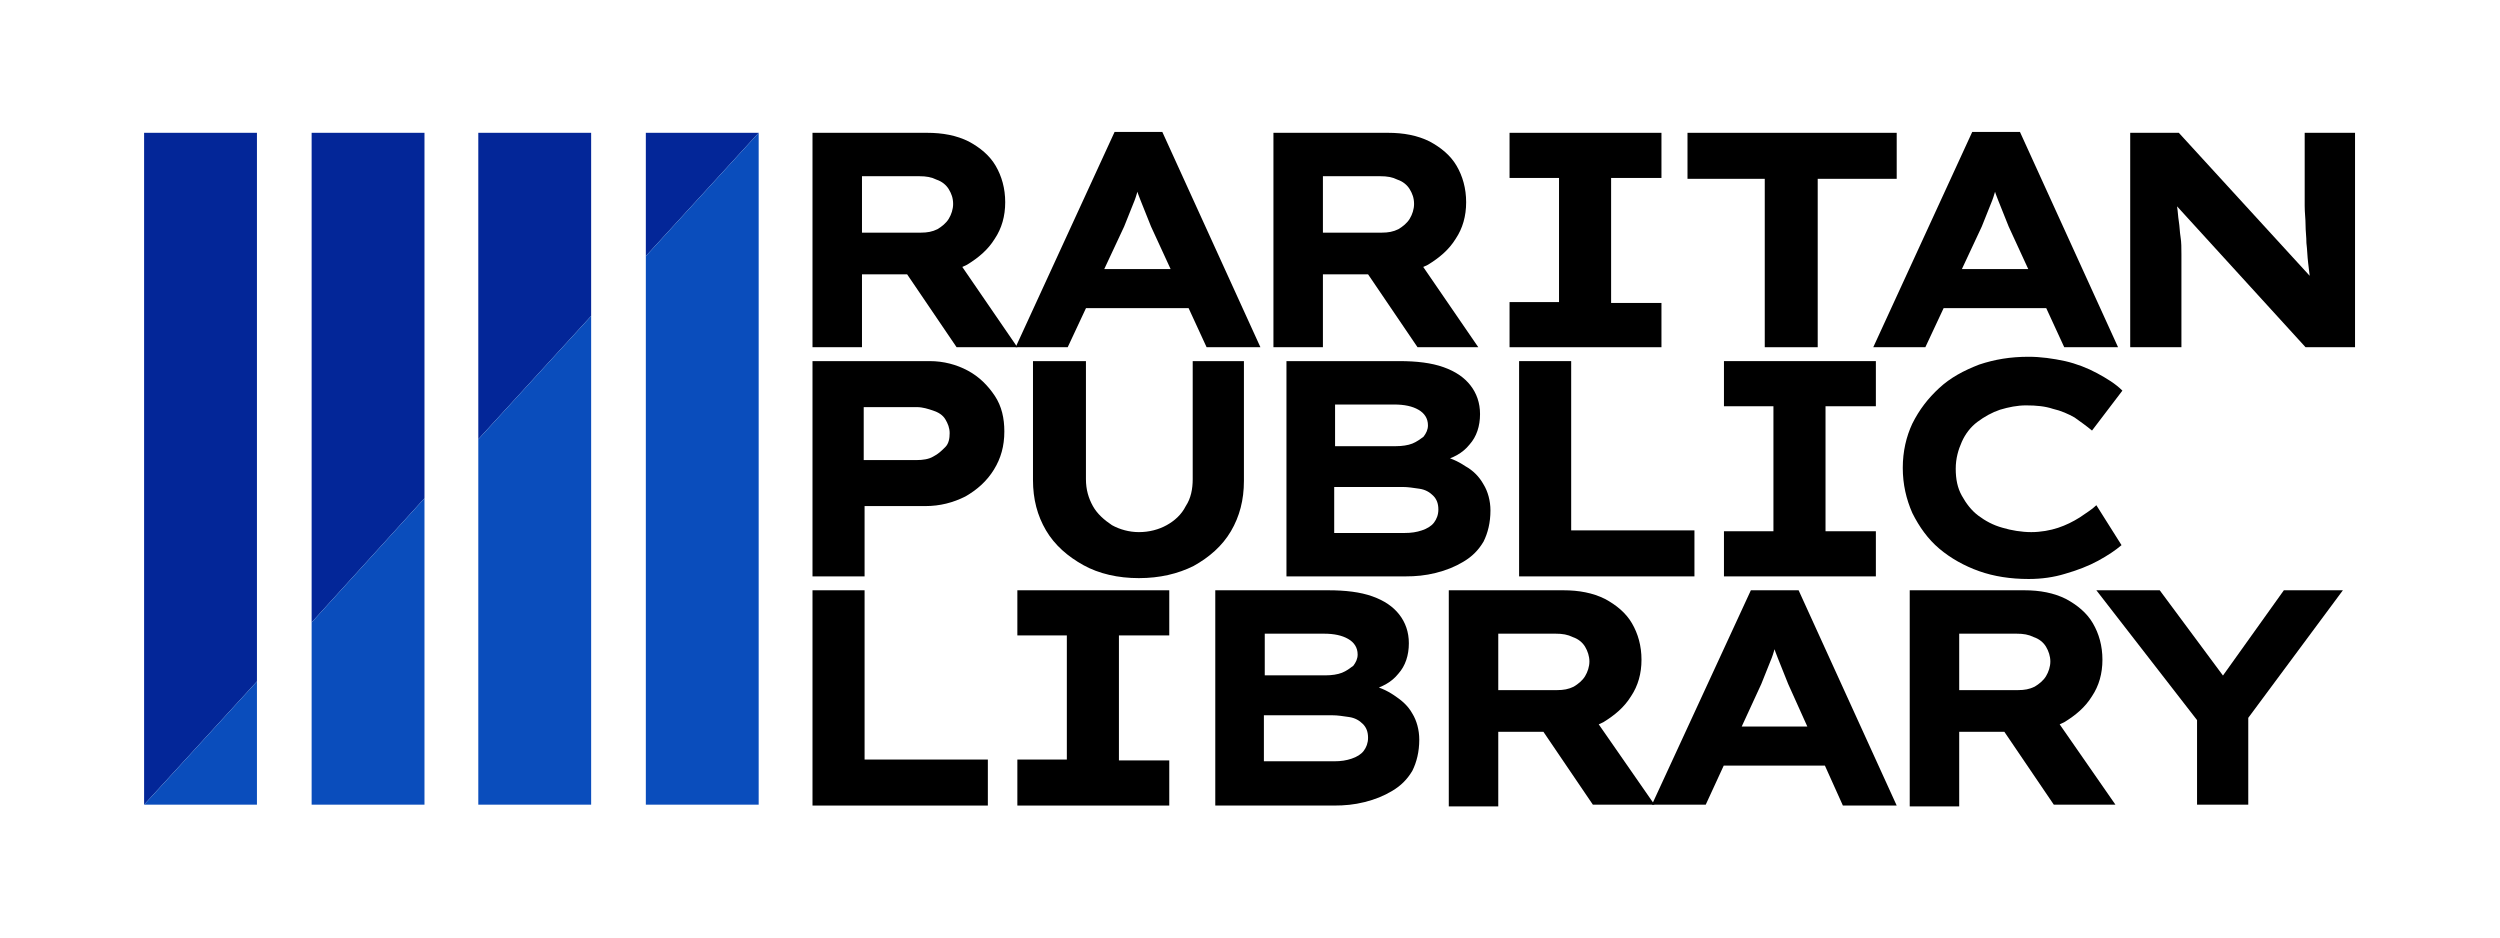
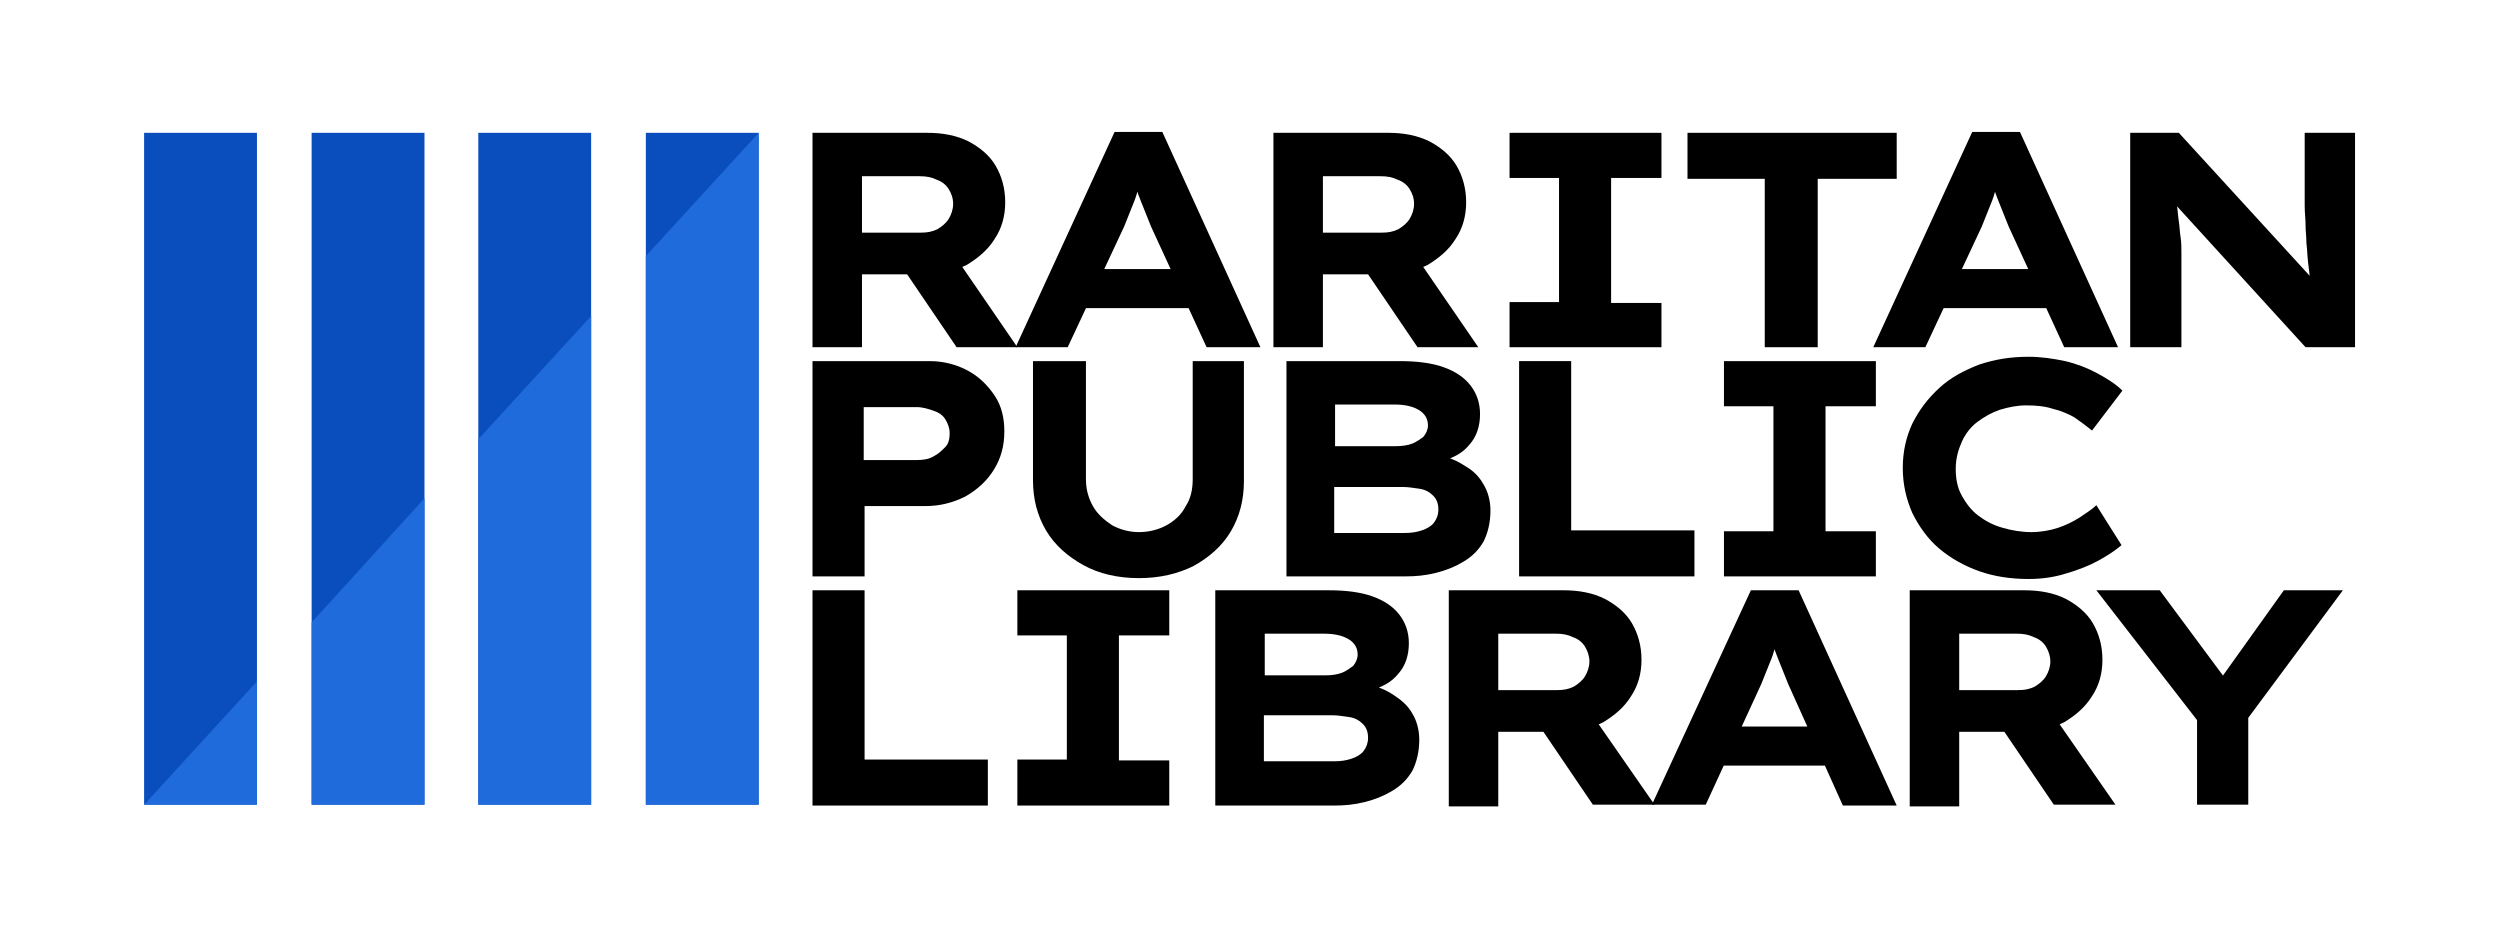
<svg xmlns="http://www.w3.org/2000/svg" version="1.1" id="Layer_1" x="0px" y="0px" viewBox="0 0 288 108" style="enable-background:new 0 0 288 108;" xml:space="preserve">
  <style type="text/css">
- 	.st0{fill:#032698;}
- 	.st1{fill:#0A4DBC;}
+ 	.st0{fill:#0A4DBC;}
+ 	.st1{fill:#1F6BDB;}
</style>
  <g>
-     <path d="M93.6,40V15.3h13.2c1.8,0,3.4,0.3,4.8,1c1.3,0.7,2.4,1.6,3.1,2.8c0.7,1.2,1.1,2.6,1.1,4.2c0,1.6-0.4,3-1.2,4.2   c-0.8,1.3-1.9,2.2-3.2,3c-1.4,0.7-2.9,1.1-4.6,1.1h-7.5V40H93.6z M99.3,26.8h6.8c0.7,0,1.3-0.1,1.9-0.4c0.5-0.3,1-0.7,1.3-1.2   c0.3-0.5,0.5-1.1,0.5-1.7c0-0.7-0.2-1.2-0.5-1.7c-0.3-0.5-0.8-0.9-1.4-1.1c-0.6-0.3-1.2-0.4-2-0.4h-6.6V26.8z M110.2,40l-7.6-11.2   l6.3-0.9l8.3,12.1H110.2z" />
-     <path d="M117,40l11.4-24.8h5.5L145.2,40H139l-6.4-13.9c-0.2-0.5-0.4-1-0.6-1.5c-0.2-0.5-0.4-1-0.6-1.5c-0.2-0.5-0.4-1-0.5-1.5   c-0.2-0.5-0.3-1-0.5-1.5l1.3,0c-0.2,0.5-0.3,1-0.5,1.5c-0.2,0.5-0.3,1-0.5,1.5c-0.2,0.5-0.4,1-0.6,1.5c-0.2,0.5-0.4,1-0.6,1.5   L123,40H117z M122.3,35.5l1.9-4.5h13.6l1.2,4.5H122.3z" />
-     <path d="M146.7,40V15.3h13.2c1.8,0,3.4,0.3,4.8,1c1.3,0.7,2.4,1.6,3.1,2.8c0.7,1.2,1.1,2.6,1.1,4.2c0,1.6-0.4,3-1.2,4.2   c-0.8,1.3-1.9,2.2-3.2,3c-1.4,0.7-2.9,1.1-4.6,1.1h-7.5V40H146.7z M152.4,26.8h6.8c0.7,0,1.3-0.1,1.9-0.4c0.5-0.3,1-0.7,1.3-1.2   c0.3-0.5,0.5-1.1,0.5-1.7c0-0.7-0.2-1.2-0.5-1.7c-0.3-0.5-0.8-0.9-1.4-1.1c-0.6-0.3-1.2-0.4-2-0.4h-6.6V26.8z M163.3,40l-7.6-11.2   l6.3-0.9l8.3,12.1H163.3z" />
+     <path d="M93.6,40V15.3h13.2c1.8,0,3.4,0.3,4.8,1c1.3,0.7,2.4,1.6,3.1,2.8c0.7,1.2,1.1,2.6,1.1,4.2s-0.4,3-1.2,4.2   c-0.8,1.3-1.9,2.2-3.2,3c-1.4,0.7-2.9,1.1-4.6,1.1h-7.5V40H93.6z M99.3,26.8h6.8c0.7,0,1.3-0.1,1.9-0.4c0.5-0.3,1-0.7,1.3-1.2   s0.5-1.1,0.5-1.7c0-0.7-0.2-1.2-0.5-1.7s-0.8-0.9-1.4-1.1c-0.6-0.3-1.2-0.4-2-0.4h-6.6C99.3,20.3,99.3,26.8,99.3,26.8z M110.2,40   l-7.6-11.2l6.3-0.9l8.3,12.1H110.2z" />
+     <path d="M117,40l11.4-24.8h5.5L145.2,40H139l-6.4-13.9c-0.2-0.5-0.4-1-0.6-1.5c-0.2-0.5-0.4-1-0.6-1.5c-0.2-0.5-0.4-1-0.5-1.5   c-0.2-0.5-0.3-1-0.5-1.5h1.3c-0.2,0.5-0.3,1-0.5,1.5s-0.3,1-0.5,1.5s-0.4,1-0.6,1.5c-0.2,0.5-0.4,1-0.6,1.5L123,40H117z    M122.3,35.5l1.9-4.5h13.6l1.2,4.5H122.3z" />
+     <path d="M146.7,40V15.3h13.2c1.8,0,3.4,0.3,4.8,1c1.3,0.7,2.4,1.6,3.1,2.8c0.7,1.2,1.1,2.6,1.1,4.2s-0.4,3-1.2,4.2   c-0.8,1.3-1.9,2.2-3.2,3c-1.4,0.7-2.9,1.1-4.6,1.1h-7.5V40H146.7z M152.4,26.8h6.8c0.7,0,1.3-0.1,1.9-0.4c0.5-0.3,1-0.7,1.3-1.2   s0.5-1.1,0.5-1.7c0-0.7-0.2-1.2-0.5-1.7s-0.8-0.9-1.4-1.1c-0.6-0.3-1.2-0.4-2-0.4h-6.6V26.8z M163.3,40l-7.6-11.2l6.3-0.9l8.3,12.1   H163.3z" />
    <path d="M173.9,40v-5.2h5.7V20.5h-5.7v-5.2h17.5v5.2h-5.8v14.4h5.8V40H173.9z" />
    <path d="M203.3,40V20.6h-8.9v-5.3h24.1v5.3h-9.1V40H203.3z" />
-     <path d="M215.8,40l11.4-24.8h5.5L244,40h-6.2l-6.4-13.9c-0.2-0.5-0.4-1-0.6-1.5c-0.2-0.5-0.4-1-0.6-1.5s-0.4-1-0.5-1.5   c-0.2-0.5-0.3-1-0.5-1.5l1.3,0c-0.2,0.5-0.3,1-0.5,1.5c-0.2,0.5-0.3,1-0.5,1.5c-0.2,0.5-0.4,1-0.6,1.5c-0.2,0.5-0.4,1-0.6,1.5   L221.8,40H215.8z M221.1,35.5L223,31h13.6l1.2,4.5H221.1z" />
-     <path d="M245.4,40V15.3h5.6l16.2,17.7l-1-0.2c-0.1-0.8-0.2-1.7-0.3-2.5c-0.1-0.8-0.1-1.5-0.2-2.3c0-0.7-0.1-1.4-0.1-2.1   c0-0.7-0.1-1.4-0.1-2.2c0-0.8,0-1.5,0-2.3v-6.1h5.8V40h-5.7L249,21.8l1.6,0.2c0.1,0.6,0.2,1.2,0.2,1.8c0.1,0.6,0.1,1.1,0.2,1.7   c0.1,0.6,0.1,1.2,0.2,1.8s0.1,1.3,0.1,2c0,0.7,0,1.5,0,2.4V40H245.4z" />
-     <path d="M93.6,66.4V41.6h13.5c1.6,0,3.1,0.4,4.4,1.1c1.3,0.7,2.3,1.7,3.1,2.9c0.8,1.2,1.1,2.6,1.1,4.1c0,1.7-0.4,3.1-1.2,4.4   c-0.8,1.3-1.9,2.3-3.3,3.1c-1.4,0.7-2.9,1.1-4.6,1.1h-7v8.1H93.6z M99.5,53h6.1c0.7,0,1.4-0.1,1.9-0.4c0.6-0.3,1-0.7,1.4-1.1   s0.5-1,0.5-1.6c0-0.6-0.2-1.1-0.5-1.6s-0.8-0.8-1.4-1s-1.2-0.4-1.9-0.4h-6.1V53z" />
-     <path d="M131.2,66.6c-2.4,0-4.6-0.5-6.4-1.5c-1.8-1-3.3-2.3-4.3-4c-1-1.7-1.5-3.6-1.5-5.8V41.6h6.1v13.6c0,1.2,0.3,2.2,0.8,3.1   s1.3,1.6,2.2,2.2c0.9,0.5,2,0.8,3.1,0.8c1.2,0,2.3-0.3,3.2-0.8c0.9-0.5,1.7-1.2,2.2-2.2c0.6-0.9,0.8-2,0.8-3.1V41.6h5.9v13.8   c0,2.2-0.5,4.1-1.5,5.8s-2.5,3-4.3,4C135.7,66.1,133.6,66.6,131.2,66.6z" />
-     <path d="M148.2,66.4V41.6h13c2,0,3.7,0.2,5.1,0.7c1.4,0.5,2.4,1.2,3.1,2.1c0.7,0.9,1.1,2,1.1,3.3c0,1.4-0.4,2.6-1.2,3.5   c-0.8,1-1.9,1.6-3.5,2l0.1-0.7c1.1,0.2,2,0.6,2.9,1.2c0.9,0.5,1.6,1.2,2.1,2.1c0.5,0.8,0.8,1.9,0.8,3c0,1.4-0.3,2.6-0.8,3.6   c-0.6,1-1.3,1.7-2.3,2.3c-1,0.6-2,1-3.2,1.3c-1.2,0.3-2.3,0.4-3.5,0.4H148.2z M153.8,51.4h7c0.7,0,1.4-0.1,1.9-0.3   c0.5-0.2,0.9-0.5,1.3-0.8c0.3-0.4,0.5-0.8,0.5-1.3c0-0.8-0.4-1.4-1.1-1.8c-0.7-0.4-1.6-0.6-2.8-0.6h-6.8V51.4z M153.8,61.4h8   c0.8,0,1.4-0.1,2-0.3c0.6-0.2,1.1-0.5,1.4-0.9c0.3-0.4,0.5-0.9,0.5-1.5c0-0.7-0.2-1.2-0.6-1.6c-0.4-0.4-0.9-0.7-1.6-0.8   s-1.3-0.2-1.9-0.2h-7.9V61.4z" />
+     <path d="M215.8,40l11.4-24.8h5.5L244,40h-6.2l-6.4-13.9c-0.2-0.5-0.4-1-0.6-1.5c-0.2-0.5-0.4-1-0.6-1.5s-0.4-1-0.5-1.5   c-0.2-0.5-0.3-1-0.5-1.5h1.3c-0.2,0.5-0.3,1-0.5,1.5s-0.3,1-0.5,1.5s-0.4,1-0.6,1.5c-0.2,0.5-0.4,1-0.6,1.5L221.8,40H215.8z    M221.1,35.5L223,31h13.6l1.2,4.5H221.1z" />
+     <path d="M245.4,40V15.3h5.6L267.2,33l-1-0.2c-0.1-0.8-0.2-1.7-0.3-2.5c-0.1-0.8-0.1-1.5-0.2-2.3c0-0.7-0.1-1.4-0.1-2.1   s-0.1-1.4-0.1-2.2c0-0.8,0-1.5,0-2.3v-6.1h5.8V40h-5.7L249,21.8l1.6,0.2c0.1,0.6,0.2,1.2,0.2,1.8c0.1,0.6,0.1,1.1,0.2,1.7   c0.1,0.6,0.1,1.2,0.2,1.8s0.1,1.3,0.1,2s0,1.5,0,2.4V40H245.4z" />
+     <path d="M93.6,66.4V41.6h13.5c1.6,0,3.1,0.4,4.4,1.1c1.3,0.7,2.3,1.7,3.1,2.9c0.8,1.2,1.1,2.6,1.1,4.1c0,1.7-0.4,3.1-1.2,4.4   c-0.8,1.3-1.9,2.3-3.3,3.1c-1.4,0.7-2.9,1.1-4.6,1.1h-7v8.1C99.6,66.4,93.6,66.4,93.6,66.4z M99.5,53h6.1c0.7,0,1.4-0.1,1.9-0.4   c0.6-0.3,1-0.7,1.4-1.1s0.5-1,0.5-1.6s-0.2-1.1-0.5-1.6s-0.8-0.8-1.4-1s-1.2-0.4-1.9-0.4h-6.1V53z" />
+     <path d="M131.2,66.6c-2.4,0-4.6-0.5-6.4-1.5s-3.3-2.3-4.3-4s-1.5-3.6-1.5-5.8V41.6h6.1v13.6c0,1.2,0.3,2.2,0.8,3.1s1.3,1.6,2.2,2.2   c0.9,0.5,2,0.8,3.1,0.8c1.2,0,2.3-0.3,3.2-0.8s1.7-1.2,2.2-2.2c0.6-0.9,0.8-2,0.8-3.1V41.6h5.9v13.8c0,2.2-0.5,4.1-1.5,5.8   s-2.5,3-4.3,4C135.7,66.1,133.6,66.6,131.2,66.6z" />
+     <path d="M148.2,66.4V41.6h13c2,0,3.7,0.2,5.1,0.7c1.4,0.5,2.4,1.2,3.1,2.1c0.7,0.9,1.1,2,1.1,3.3c0,1.4-0.4,2.6-1.2,3.5   c-0.8,1-1.9,1.6-3.5,2l0.1-0.7c1.1,0.2,2,0.6,2.9,1.2c0.9,0.5,1.6,1.2,2.1,2.1c0.5,0.8,0.8,1.9,0.8,3c0,1.4-0.3,2.6-0.8,3.6   c-0.6,1-1.3,1.7-2.3,2.3c-1,0.6-2,1-3.2,1.3s-2.3,0.4-3.5,0.4H148.2z M153.8,51.4h7c0.7,0,1.4-0.1,1.9-0.3s0.9-0.5,1.3-0.8   c0.3-0.4,0.5-0.8,0.5-1.3c0-0.8-0.4-1.4-1.1-1.8c-0.7-0.4-1.6-0.6-2.8-0.6h-6.8L153.8,51.4L153.8,51.4z M153.8,61.4h8   c0.8,0,1.4-0.1,2-0.3s1.1-0.5,1.4-0.9c0.3-0.4,0.5-0.9,0.5-1.5c0-0.7-0.2-1.2-0.6-1.6c-0.4-0.4-0.9-0.7-1.6-0.8s-1.3-0.2-1.9-0.2   h-7.9v5.3H153.8z" />
    <path d="M175,66.4V41.6h6v19.5h14.2v5.3H175z" />
-     <path d="M198.6,66.4v-5.2h5.7V46.8h-5.7v-5.2h17.5v5.2h-5.8v14.4h5.8v5.2H198.6z" />
-     <path d="M233.7,66.7c-2.1,0-4-0.3-5.7-0.9c-1.7-0.6-3.3-1.5-4.6-2.6c-1.3-1.1-2.3-2.5-3.1-4.1c-0.7-1.6-1.1-3.3-1.1-5.2   c0-1.9,0.4-3.6,1.1-5.1c0.8-1.6,1.8-2.9,3.1-4.1c1.3-1.2,2.8-2,4.6-2.7c1.8-0.6,3.6-0.9,5.7-0.9c1.4,0,2.8,0.2,4.2,0.5   c1.3,0.3,2.6,0.8,3.7,1.4c1.1,0.6,2.1,1.2,2.9,2l-3.5,4.6c-0.6-0.5-1.3-1-2-1.5c-0.7-0.4-1.6-0.8-2.5-1c-0.9-0.3-1.9-0.4-3.1-0.4   c-1,0-2,0.2-3,0.5c-0.9,0.3-1.8,0.8-2.6,1.4s-1.4,1.4-1.8,2.3c-0.4,0.9-0.7,1.9-0.7,3.1c0,1.2,0.2,2.2,0.7,3.1   c0.5,0.9,1.1,1.7,1.9,2.3c0.8,0.6,1.7,1.1,2.8,1.4c1,0.3,2.2,0.5,3.3,0.5c1.1,0,2.2-0.2,3.1-0.5c0.9-0.3,1.7-0.7,2.5-1.2   c0.7-0.5,1.4-0.9,1.9-1.4l2.9,4.6c-0.7,0.6-1.6,1.2-2.7,1.8s-2.4,1.1-3.8,1.5C236.6,66.5,235.2,66.7,233.7,66.7z" />
-     <path d="M93.6,92.7V68h6v19.5h14.2v5.3H93.6z" />
-     <path d="M117.2,92.7v-5.2h5.7V73.2h-5.7V68h17.5v5.2h-5.8v14.4h5.8v5.2H117.2z" />
-     <path d="M140,92.7V68h13c2,0,3.7,0.2,5.1,0.7s2.4,1.2,3.1,2.1c0.7,0.9,1.1,2,1.1,3.3c0,1.4-0.4,2.6-1.2,3.5c-0.8,1-1.9,1.6-3.5,2   l0.1-0.7c1.1,0.2,2,0.6,2.9,1.2s1.6,1.2,2.1,2.1c0.5,0.8,0.8,1.9,0.8,3c0,1.4-0.3,2.6-0.8,3.6c-0.6,1-1.3,1.7-2.3,2.3   c-1,0.6-2,1-3.2,1.3c-1.2,0.3-2.3,0.4-3.5,0.4H140z M145.7,77.8h7c0.7,0,1.4-0.1,1.9-0.3c0.5-0.2,0.9-0.5,1.3-0.8   c0.3-0.4,0.5-0.8,0.5-1.3c0-0.8-0.4-1.4-1.1-1.8c-0.7-0.4-1.6-0.6-2.8-0.6h-6.8V77.8z M145.7,87.7h8c0.8,0,1.4-0.1,2-0.3   c0.6-0.2,1.1-0.5,1.4-0.9c0.3-0.4,0.5-0.9,0.5-1.5c0-0.7-0.2-1.2-0.6-1.6c-0.4-0.4-0.9-0.7-1.6-0.8s-1.3-0.2-1.9-0.2h-7.9V87.7z" />
-     <path d="M166.9,92.7V68h13.2c1.8,0,3.4,0.3,4.8,1c1.3,0.7,2.4,1.6,3.1,2.8c0.7,1.2,1.1,2.6,1.1,4.2c0,1.6-0.4,3-1.2,4.2   c-0.8,1.3-1.9,2.2-3.2,3c-1.4,0.7-2.9,1.1-4.6,1.1h-7.5v8.6H166.9z M172.6,79.5h6.8c0.7,0,1.3-0.1,1.9-0.4c0.5-0.3,1-0.7,1.3-1.2   s0.5-1.1,0.5-1.7s-0.2-1.2-0.5-1.7c-0.3-0.5-0.8-0.9-1.4-1.1c-0.6-0.3-1.2-0.4-2-0.4h-6.6V79.5z M183.5,92.7l-7.6-11.2l6.3-0.9   l8.4,12.1H183.5z" />
-     <path d="M190.3,92.7L201.7,68h5.5l11.3,24.8h-6.2L206,78.8c-0.2-0.5-0.4-1-0.6-1.5c-0.2-0.5-0.4-1-0.6-1.5s-0.4-1-0.5-1.5   c-0.2-0.5-0.3-1-0.5-1.5l1.3,0c-0.2,0.5-0.3,1-0.5,1.5c-0.2,0.5-0.3,1-0.5,1.5s-0.4,1-0.6,1.5c-0.2,0.5-0.4,1-0.6,1.5l-6.4,13.9   H190.3z M195.6,88.2l1.9-4.5h13.6l1.2,4.5H195.6z" />
-     <path d="M220,92.7V68h13.2c1.8,0,3.4,0.3,4.8,1c1.3,0.7,2.4,1.6,3.1,2.8c0.7,1.2,1.1,2.6,1.1,4.2c0,1.6-0.4,3-1.2,4.2   c-0.8,1.3-1.9,2.2-3.2,3c-1.4,0.7-2.9,1.1-4.6,1.1h-7.5v8.6H220z M225.7,79.5h6.8c0.7,0,1.3-0.1,1.9-0.4c0.5-0.3,1-0.7,1.3-1.2   s0.5-1.1,0.5-1.7s-0.2-1.2-0.5-1.7c-0.3-0.5-0.8-0.9-1.4-1.1c-0.6-0.3-1.2-0.4-2-0.4h-6.6V79.5z M236.6,92.7l-7.6-11.2l6.3-0.9   l8.4,12.1H236.6z" />
-     <path d="M253.1,92.7V81.2l0.5,2.4L241.5,68h7.3l8.9,12l-3.1-0.1l8.5-11.9h6.8l-11.2,15.1l0.3-2.2v11.8H253.1z" />
+     <path d="M198.6,66.4v-5.2h5.7V46.8h-5.7v-5.2h17.5v5.2h-5.8v14.4h5.8v5.2C216.1,66.4,198.6,66.4,198.6,66.4z" />
+     <path d="M233.7,66.7c-2.1,0-4-0.3-5.7-0.9s-3.3-1.5-4.6-2.6s-2.3-2.5-3.1-4.1c-0.7-1.6-1.1-3.3-1.1-5.2s0.4-3.6,1.1-5.1   c0.8-1.6,1.8-2.9,3.1-4.1c1.3-1.2,2.8-2,4.6-2.7c1.8-0.6,3.6-0.9,5.7-0.9c1.4,0,2.8,0.2,4.2,0.5c1.3,0.3,2.6,0.8,3.7,1.4   c1.1,0.6,2.1,1.2,2.9,2l-3.5,4.6c-0.6-0.5-1.3-1-2-1.5c-0.7-0.4-1.6-0.8-2.5-1c-0.9-0.3-1.9-0.4-3.1-0.4c-1,0-2,0.2-3,0.5   c-0.9,0.3-1.8,0.8-2.6,1.4s-1.4,1.4-1.8,2.3c-0.4,0.9-0.7,1.9-0.7,3.1c0,1.2,0.2,2.2,0.7,3.1c0.5,0.9,1.1,1.7,1.9,2.3   c0.8,0.6,1.7,1.1,2.8,1.4c1,0.3,2.2,0.5,3.3,0.5s2.2-0.2,3.1-0.5c0.9-0.3,1.7-0.7,2.5-1.2c0.7-0.5,1.4-0.9,1.9-1.4l2.9,4.6   c-0.7,0.6-1.6,1.2-2.7,1.8s-2.4,1.1-3.8,1.5C236.6,66.5,235.2,66.7,233.7,66.7z" />
+     <path d="M93.6,92.7V68h6v19.5h14.2v5.3H93.6V92.7z" />
+     <path d="M117.2,92.7v-5.2h5.7V73.2h-5.7V68h17.5v5.2h-5.8v14.4h5.8v5.2h-17.5V92.7z" />
+     <path d="M140,92.7V68h13c2,0,3.7,0.2,5.1,0.7s2.4,1.2,3.1,2.1c0.7,0.9,1.1,2,1.1,3.3c0,1.4-0.4,2.6-1.2,3.5c-0.8,1-1.9,1.6-3.5,2   l0.1-0.7c1.1,0.2,2,0.6,2.9,1.2s1.6,1.2,2.1,2.1c0.5,0.8,0.8,1.9,0.8,3c0,1.4-0.3,2.6-0.8,3.6c-0.6,1-1.3,1.7-2.3,2.3   c-1,0.6-2,1-3.2,1.3s-2.3,0.4-3.5,0.4H140V92.7z M145.7,77.8h7c0.7,0,1.4-0.1,1.9-0.3c0.5-0.2,0.9-0.5,1.3-0.8   c0.3-0.4,0.5-0.8,0.5-1.3c0-0.8-0.4-1.4-1.1-1.8c-0.7-0.4-1.6-0.6-2.8-0.6h-6.8L145.7,77.8L145.7,77.8z M145.7,87.7h8   c0.8,0,1.4-0.1,2-0.3c0.6-0.2,1.1-0.5,1.4-0.9c0.3-0.4,0.5-0.9,0.5-1.5c0-0.7-0.2-1.2-0.6-1.6c-0.4-0.4-0.9-0.7-1.6-0.8   s-1.3-0.2-1.9-0.2h-7.9v5.3H145.7z" />
+     <path d="M166.9,92.7V68h13.2c1.8,0,3.4,0.3,4.8,1c1.3,0.7,2.4,1.6,3.1,2.8c0.7,1.2,1.1,2.6,1.1,4.2s-0.4,3-1.2,4.2   c-0.8,1.3-1.9,2.2-3.2,3c-1.4,0.7-2.9,1.1-4.6,1.1h-7.5v8.6h-5.7V92.7z M172.6,79.5h6.8c0.7,0,1.3-0.1,1.9-0.4   c0.5-0.3,1-0.7,1.3-1.2s0.5-1.1,0.5-1.7s-0.2-1.2-0.5-1.7s-0.8-0.9-1.4-1.1c-0.6-0.3-1.2-0.4-2-0.4h-6.6V79.5z M183.5,92.7   l-7.6-11.2l6.3-0.9l8.4,12.1H183.5z" />
+     <path d="M190.3,92.7L201.7,68h5.5l11.3,24.8h-6.2l-6.3-14c-0.2-0.5-0.4-1-0.6-1.5c-0.2-0.5-0.4-1-0.6-1.5s-0.4-1-0.5-1.5   c-0.2-0.5-0.3-1-0.5-1.5h1.3c-0.2,0.5-0.3,1-0.5,1.5s-0.3,1-0.5,1.5s-0.4,1-0.6,1.5c-0.2,0.5-0.4,1-0.6,1.5l-6.4,13.9   C196.5,92.7,190.3,92.7,190.3,92.7z M195.6,88.2l1.9-4.5h13.6l1.2,4.5H195.6z" />
+     <path d="M220,92.7V68h13.2c1.8,0,3.4,0.3,4.8,1c1.3,0.7,2.4,1.6,3.1,2.8c0.7,1.2,1.1,2.6,1.1,4.2s-0.4,3-1.2,4.2   c-0.8,1.3-1.9,2.2-3.2,3c-1.4,0.7-2.9,1.1-4.6,1.1h-7.5v8.6H220V92.7z M225.7,79.5h6.8c0.7,0,1.3-0.1,1.9-0.4   c0.5-0.3,1-0.7,1.3-1.2s0.5-1.1,0.5-1.7s-0.2-1.2-0.5-1.7s-0.8-0.9-1.4-1.1c-0.6-0.3-1.2-0.4-2-0.4h-6.6V79.5z M236.6,92.7   L229,81.5l6.3-0.9l8.4,12.1H236.6z" />
+     <path d="M253.1,92.7V81.2l0.5,2.4L241.5,68h7.3l8.9,12l-3.1-0.1l8.5-11.9h6.8l-11.2,15.1l0.3-2.2v11.8   C259,92.7,253.1,92.7,253.1,92.7z" />
  </g>
  <g>
-     <polygon class="st0" points="16.6,92.7 29.6,78.5 29.6,15.3 16.6,15.3  " />
-     <polygon class="st0" points="35.9,71.7 48.9,57.4 48.9,15.3 35.9,15.3  " />
-     <polygon class="st0" points="55.1,50.6 68.1,36.4 68.1,15.3 55.1,15.3  " />
-     <polygon class="st0" points="74.4,15.3 74.4,29.5 87.4,15.3  " />
+     <polygon class="st0" points="16.6,92.7 29.6,92.7 29.6,15.3 16.6,15.3  " />
+     <polygon class="st0" points="35.9,92.7 48.9,92.7 48.9,15.3 35.9,15.3  " />
+     <polygon class="st0" points="55.1,92.7 68.1,92.7 68.1,15.3 55.1,15.3  " />
+     <polygon class="st0" points="74.4,15.3 74.4,92.7 87.4,92.7 87.4,15.3  " />
    <polygon class="st1" points="29.6,92.7 29.6,78.5 16.6,92.7  " />
    <polygon class="st1" points="35.9,92.7 48.9,92.7 48.9,57.4 35.9,71.7  " />
    <polygon class="st1" points="55.1,92.7 68.1,92.7 68.1,36.4 55.1,50.6  " />
    <polygon class="st1" points="74.4,29.5 74.4,92.7 87.4,92.7 87.4,15.3  " />
  </g>
</svg>
